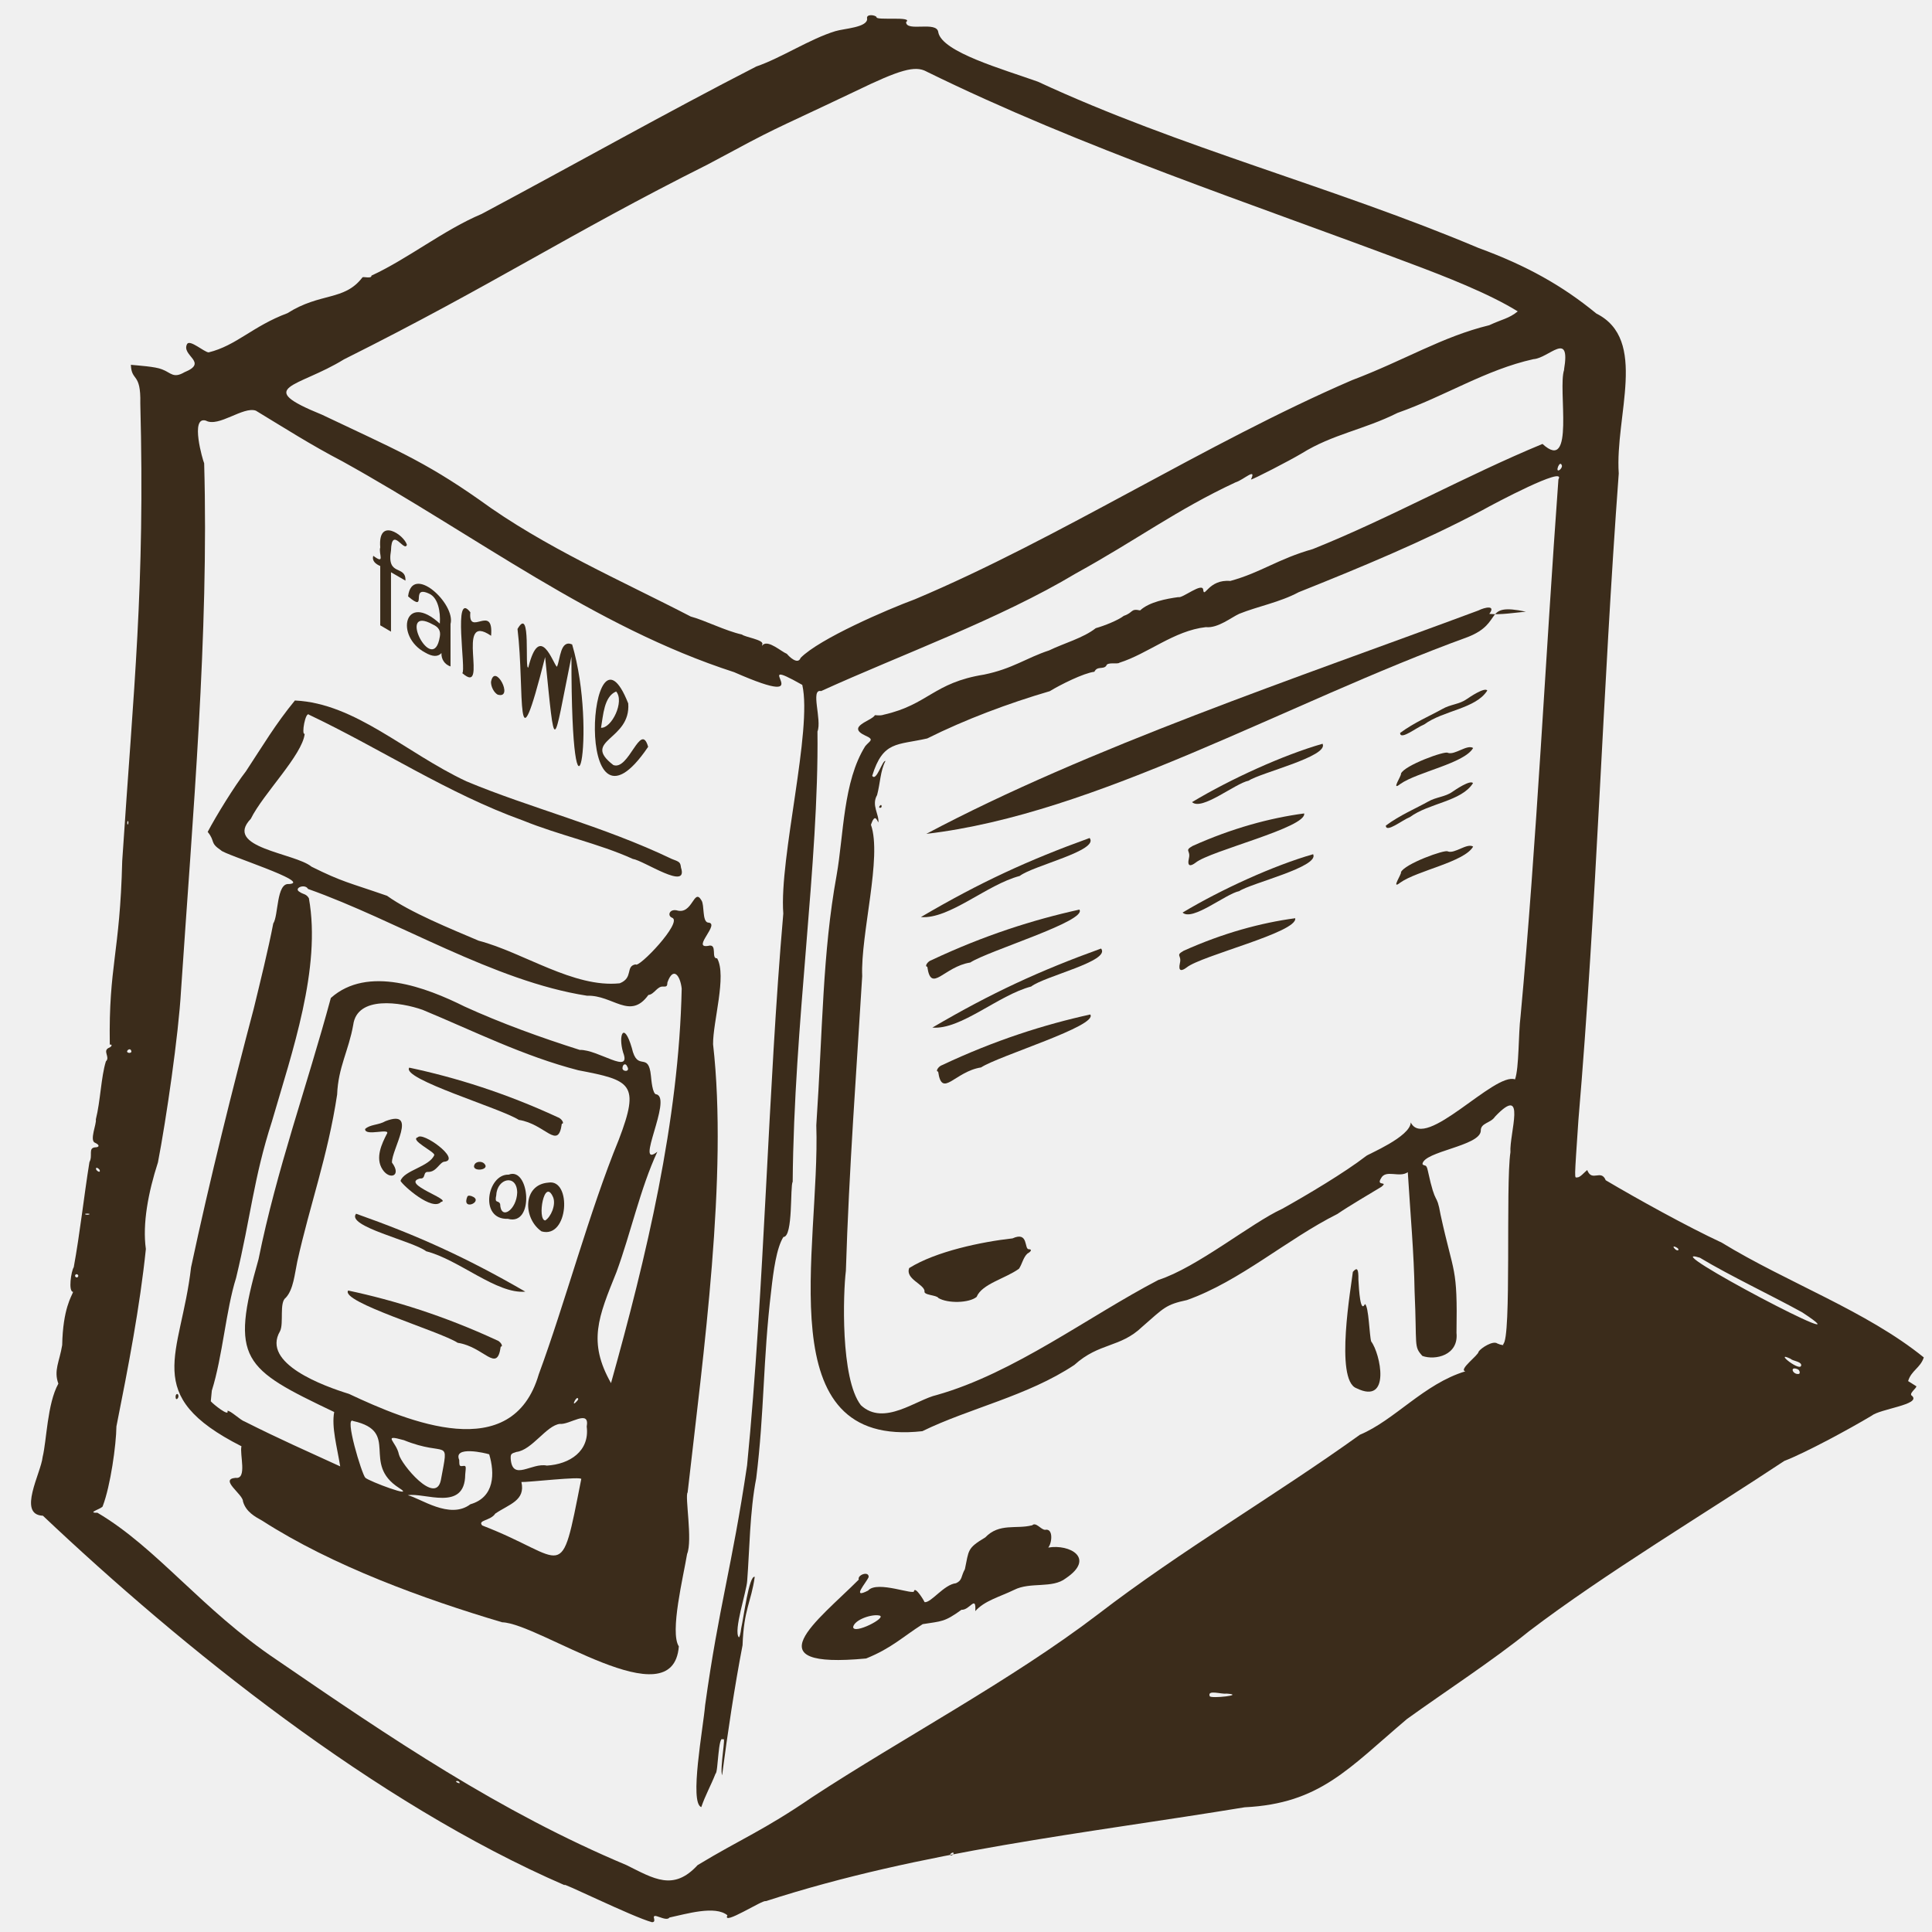
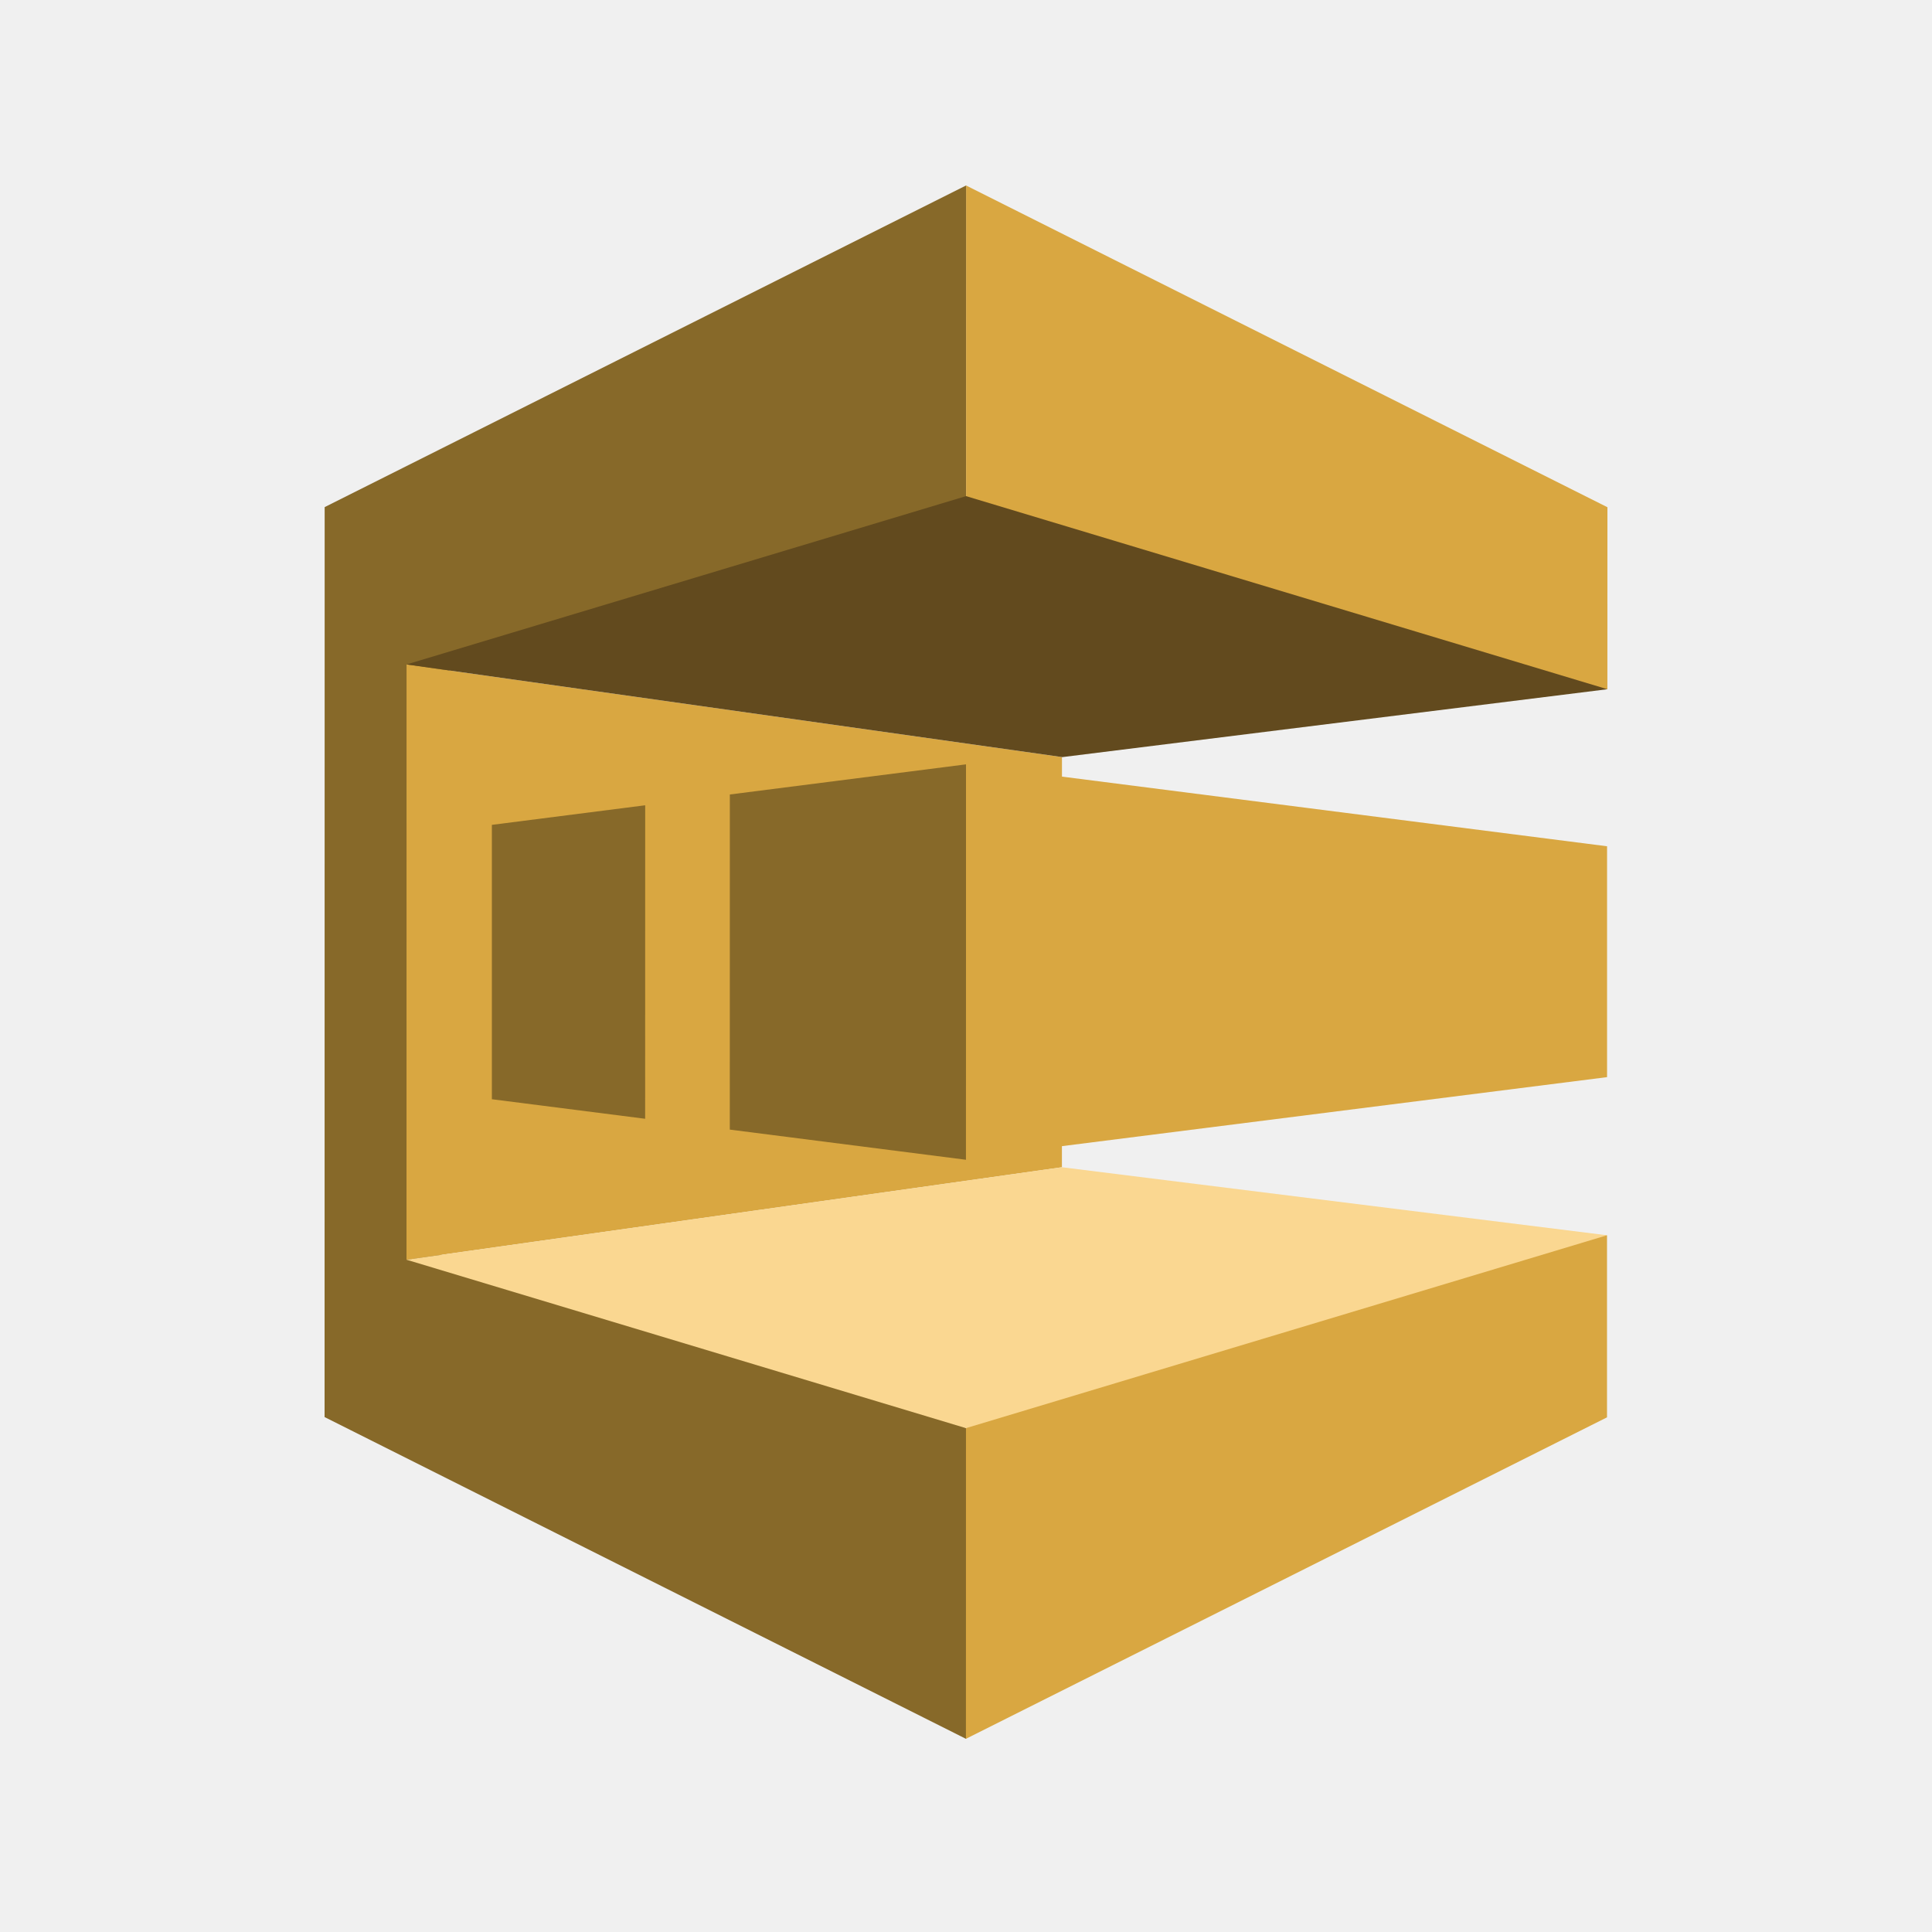
- <svg xmlns="http://www.w3.org/2000/svg" width="250" height="250" viewBox="0 0 58 58" fill="none">
-   <path d="M26.032 0.56C26.046 0.826 25.34 0.855 25.08 0.935C24.314 1.168 23.459 1.737 22.705 1.996C20.027 3.369 17.211 4.956 14.46 6.423C13.319 6.905 12.26 7.761 11.15 8.275C11.159 8.381 10.892 8.289 10.878 8.331C10.334 9.041 9.62 8.773 8.629 9.402C7.581 9.794 7.099 10.374 6.262 10.579C6.122 10.565 5.714 10.195 5.62 10.322C5.421 10.676 6.276 10.874 5.538 11.174C5.201 11.372 5.133 11.188 4.866 11.089C4.667 11.004 4.135 10.973 3.929 10.952C3.948 11.466 4.233 11.166 4.212 12.105C4.355 17.653 4.013 20.615 3.669 25.847C3.601 28.644 3.259 28.979 3.296 31.361C3.385 31.342 3.357 31.427 3.264 31.458C3.071 31.554 3.317 31.736 3.179 31.863C3.032 32.337 3.018 33.043 2.877 33.606C2.907 33.731 2.673 34.25 2.858 34.309C2.994 34.371 2.992 34.444 2.854 34.444C2.638 34.467 2.793 34.689 2.685 34.887C2.521 35.904 2.399 37.036 2.214 38.043C2.137 38.156 2.043 38.776 2.195 38.784C2.153 38.911 1.888 39.284 1.867 40.38C1.785 40.885 1.607 41.137 1.752 41.538C1.417 42.142 1.403 43.241 1.279 43.744C1.232 44.218 0.515 45.473 1.288 45.503C5.459 49.447 11.25 54.124 16.958 56.598C16.73 56.431 18.991 57.551 19.577 57.707C19.636 57.702 19.652 57.676 19.638 57.603C19.558 57.367 19.989 57.716 20.099 57.565C20.596 57.461 21.47 57.193 21.838 57.499C21.662 57.834 22.92 57.013 22.988 57.075C27.672 55.556 32.575 55.044 37.366 54.256C39.627 54.145 40.48 53.093 42.237 51.607C43.348 50.806 44.819 49.848 45.906 48.968C48.158 47.253 51.239 45.402 53.565 43.859C54.195 43.616 55.493 42.916 56.184 42.503C56.442 42.293 57.677 42.168 57.403 41.906C57.281 41.843 57.55 41.668 57.529 41.616C57.513 41.604 57.33 41.491 57.283 41.461C57.379 41.142 57.649 41.069 57.754 40.751C56.03 39.354 53.645 38.503 51.688 37.305C50.653 36.824 49.149 35.991 48.205 35.432C48.064 35.085 47.792 35.5 47.649 35.125C47.565 35.189 47.438 35.352 47.347 35.347C47.263 35.347 47.26 35.486 47.385 33.625C47.937 27.148 48.111 20.75 48.596 14.214C48.479 12.48 49.486 10.195 47.923 9.412C46.907 8.577 45.827 7.971 44.388 7.445C40.04 5.61 35.422 4.433 31.158 2.452C30.117 2.079 28.283 1.567 28.168 0.97C28.131 0.616 27.208 0.97 27.201 0.664C27.44 0.477 26.273 0.626 26.315 0.513C26.28 0.451 26.006 0.409 26.029 0.553L26.032 0.56ZM27.812 2.147C32.484 4.442 37.544 6.1 42.387 7.926C43.369 8.294 44.693 8.808 45.564 9.348C45.302 9.563 45.096 9.582 44.709 9.763C43.287 10.11 42.181 10.81 40.586 11.414C36.19 13.311 31.786 16.172 27.468 17.99C26.636 18.297 24.598 19.176 24.035 19.75C23.953 19.969 23.691 19.714 23.623 19.629C23.45 19.559 23.075 19.212 22.904 19.356C22.873 19.398 22.869 19.396 22.887 19.337C22.925 19.205 22.356 19.125 22.274 19.049C21.782 18.941 21.147 18.617 20.737 18.509C18.673 17.438 16.339 16.429 14.387 15.002C12.71 13.825 11.794 13.464 9.667 12.45C7.584 11.603 8.943 11.641 10.325 10.789C14.837 8.534 17.021 7.056 21.245 4.938C23.543 3.704 22.826 4.095 25.673 2.742C27.02 2.088 27.468 1.963 27.81 2.145L27.812 2.147ZM46.956 11.103C46.759 11.669 47.295 14.235 46.307 13.327C44.013 14.275 41.708 15.565 39.412 16.483C38.35 16.785 37.858 17.188 36.933 17.441C36.286 17.384 36.155 17.971 36.122 17.714C36.111 17.457 35.492 17.974 35.373 17.926C35.021 17.974 34.501 18.07 34.227 18.325C33.934 18.261 34.03 18.391 33.737 18.488C33.569 18.62 33.152 18.787 32.896 18.858C32.519 19.155 31.936 19.311 31.495 19.526C30.811 19.75 30.399 20.077 29.541 20.252C28.021 20.495 27.871 21.151 26.533 21.455C26.406 21.502 26.242 21.453 26.261 21.478C26.151 21.646 25.401 21.813 25.975 22.082C26.264 22.21 26.114 22.233 25.975 22.401C25.31 23.462 25.331 25.054 25.116 26.273C24.689 28.623 24.701 30.875 24.506 33.781C24.628 37.508 23.028 43.487 27.69 42.965C29.091 42.279 30.851 41.909 32.252 40.977C33.002 40.298 33.627 40.468 34.29 39.831C34.946 39.26 34.991 39.166 35.633 39.029C37.228 38.463 38.627 37.208 40.15 36.444C40.496 36.206 41.136 35.833 41.469 35.63C41.694 35.449 41.302 35.623 41.457 35.378C41.598 35.092 42.012 35.371 42.263 35.189C42.34 36.441 42.45 37.637 42.467 38.769C42.542 40.439 42.436 40.411 42.701 40.706C43.085 40.845 43.793 40.689 43.725 40.015C43.758 37.984 43.648 38.309 43.247 36.467C43.118 35.736 43.113 36.293 42.863 35.139C42.818 34.92 42.762 35.029 42.703 34.946C42.741 34.562 44.425 34.408 44.454 33.951C44.444 33.706 44.753 33.722 44.88 33.524C45.843 32.51 45.309 34.04 45.344 34.592C45.196 35.562 45.384 40.218 45.124 40.352C45.166 40.397 45.063 40.383 44.948 40.331C44.824 40.239 44.463 40.463 44.388 40.578C44.393 40.68 43.772 41.123 43.992 41.168C42.746 41.545 41.869 42.635 40.825 43.072C38.306 44.883 35.457 46.543 32.955 48.468C30.368 50.442 27.065 52.195 24.387 53.949C22.913 54.959 22.248 55.202 20.943 55.992C20.217 56.782 19.631 56.4 18.808 55.992C15.004 54.395 11.749 52.19 8.303 49.827C6.059 48.322 4.716 46.47 2.926 45.414C2.57 45.421 3.088 45.286 3.085 45.213C3.317 44.607 3.488 43.383 3.495 42.822C3.854 41.022 4.201 39.22 4.379 37.496C4.273 36.743 4.449 35.8 4.742 34.894C4.99 33.604 5.36 31.073 5.435 29.731C5.784 24.512 6.274 19.032 6.129 13.907C6.091 13.829 5.698 12.485 6.18 12.627C6.562 12.839 7.303 12.19 7.682 12.329C8.528 12.841 9.334 13.358 10.285 13.853C14.282 16.07 17.829 18.818 22.039 20.179C24.823 21.403 22.325 19.563 24.085 20.561C24.394 21.912 23.389 25.757 23.515 27.427C23.051 32.76 22.953 38.635 22.428 43.991C21.971 47.069 21.582 48.209 21.168 51.195C21.109 51.886 20.69 54.124 21.053 54.251C21.175 53.891 21.343 53.6 21.482 53.244C21.561 53.221 21.557 52.048 21.709 52.225C21.805 52.056 21.604 53.086 21.678 53.296C21.84 52.044 22.051 50.645 22.292 49.39C22.332 48.294 22.548 48.112 22.658 47.338C22.487 47.282 22.328 48.548 22.25 48.888C22.234 49.036 22.203 49.154 22.182 49.154C22.009 48.97 22.414 47.772 22.431 47.459C22.501 46.572 22.508 45.367 22.702 44.381C22.951 42.371 22.901 40.833 23.152 38.748C23.218 38.156 23.311 37.465 23.518 37.135C23.815 37.135 23.715 35.606 23.797 35.479C23.836 30.727 24.586 25.92 24.541 21.96C24.68 21.613 24.319 20.669 24.649 20.747C27.062 19.648 30.005 18.589 32.299 17.214C34.126 16.209 35.319 15.306 37.092 14.48C37.334 14.407 37.734 14.016 37.554 14.396C37.615 14.396 38.714 13.829 39.077 13.612C40.014 13.03 40.937 12.905 41.954 12.396C43.388 11.891 44.599 11.101 46.035 10.782C46.499 10.754 47.157 9.895 46.953 11.098L46.956 11.103ZM46.892 13.988C46.892 14.023 46.864 14.072 46.827 14.103C46.66 14.226 46.836 13.759 46.892 13.988ZM46.785 14.391C46.401 19.632 46.133 25.283 45.648 30.512C45.581 31.035 45.606 32.059 45.482 32.404C44.864 32.177 42.781 34.566 42.352 33.696C42.338 34.13 41.063 34.651 41.014 34.703C40.37 35.201 39.231 35.878 38.496 36.288C37.561 36.717 35.935 38.052 34.775 38.425C32.688 39.512 30.445 41.222 28.126 41.878C27.51 42.015 26.535 42.831 25.844 42.185C25.226 41.388 25.312 38.802 25.394 38.151C25.486 35.135 25.718 32.057 25.884 29.304C25.832 28.05 26.488 25.724 26.146 24.759C26.261 24.429 26.315 24.594 26.369 24.691C26.397 24.446 26.153 24.174 26.331 23.868C26.427 23.509 26.427 23.141 26.582 22.846C26.493 22.804 26.31 23.483 26.184 23.29C26.509 22.238 26.929 22.375 27.836 22.169C28.972 21.601 30.274 21.113 31.514 20.75C31.832 20.556 32.528 20.207 32.854 20.167C32.941 19.985 33.119 20.106 33.21 19.988C33.238 19.863 33.552 19.948 33.604 19.896C34.459 19.627 35.246 18.933 36.2 18.827C36.563 18.867 36.973 18.528 37.205 18.426C37.76 18.202 38.421 18.082 38.988 17.778C40.817 17.047 42.748 16.249 44.505 15.315C44.861 15.115 47.026 13.969 46.787 14.388L46.785 14.391ZM3.845 24.736C3.814 24.818 3.812 24.613 3.845 24.653C3.856 24.667 3.859 24.707 3.845 24.736ZM3.945 31.569C3.945 31.592 3.917 31.609 3.88 31.609C3.713 31.592 3.922 31.401 3.945 31.569ZM2.996 35.137C3.015 35.229 2.889 35.142 2.884 35.099C2.865 35.007 2.989 35.092 2.996 35.137ZM2.675 36.458C2.647 36.47 2.596 36.47 2.568 36.458C2.488 36.427 2.753 36.427 2.675 36.458ZM50.353 37.463C50.444 37.533 50.348 37.571 50.28 37.491C50.201 37.413 50.248 37.397 50.353 37.463ZM51.032 37.758C51.932 38.3 53.223 38.909 54.106 39.399C56.348 40.871 49.561 37.3 51.032 37.758ZM2.343 38.326C2.315 38.383 2.226 38.328 2.261 38.276C2.289 38.22 2.378 38.274 2.343 38.326ZM53.752 40.791C53.82 40.859 54.052 40.869 54.073 40.97C54.097 41.239 53.216 40.534 53.752 40.791ZM53.963 41.104C54.034 41.13 54.055 41.248 53.991 41.248C53.811 41.265 53.722 41.005 53.963 41.104ZM36.821 50.843C37.416 50.883 36.343 51.001 36.317 50.921C36.237 50.714 36.67 50.869 36.821 50.843ZM13.795 53.508C13.811 53.534 13.795 53.541 13.753 53.525C13.607 53.471 13.76 53.433 13.795 53.508ZM28.62 55.659C28.606 55.683 28.576 55.702 28.55 55.702C28.454 55.678 28.665 55.549 28.62 55.659Z" fill="#3B2C1B" />
-   <path d="M8.856 21.026C8.271 21.738 7.903 22.365 7.383 23.155C7.041 23.594 6.49 24.49 6.235 24.974C6.474 25.269 6.286 25.292 6.635 25.528C6.731 25.655 9.407 26.491 8.676 26.54C8.294 26.497 8.362 27.491 8.203 27.724C8.062 28.469 7.797 29.54 7.619 30.274C6.994 32.639 6.3 35.399 5.736 38.045C5.431 40.701 4.208 41.878 7.249 43.418C7.188 43.649 7.43 44.414 7.073 44.366C6.572 44.409 7.298 44.859 7.294 45.072C7.383 45.39 7.661 45.534 7.875 45.654C9.983 47.01 12.72 48.003 15.074 48.702C16.189 48.732 20.203 51.652 20.379 49.426C20.102 49.001 20.517 47.324 20.627 46.652C20.798 46.244 20.554 44.902 20.643 44.805C21.114 40.649 21.857 35.293 21.407 31.349C21.4 30.675 21.824 29.295 21.529 28.769C21.332 28.79 21.557 28.311 21.257 28.396C20.749 28.481 21.651 27.707 21.25 27.696C21.077 27.653 21.152 27.172 21.06 27.033C20.828 26.63 20.798 27.479 20.311 27.328C20.086 27.288 20.032 27.498 20.179 27.552C20.507 27.679 19.16 29.087 19.081 28.951C18.767 29.007 19.024 29.354 18.605 29.519C17.225 29.665 15.707 28.59 14.371 28.241C13.54 27.887 12.319 27.394 11.619 26.892C10.454 26.488 10.283 26.481 9.353 26.019C8.854 25.604 6.694 25.453 7.53 24.58C7.898 23.832 9.079 22.665 9.147 22.03C9.039 22.073 9.173 21.339 9.278 21.457C11.434 22.481 13.46 23.828 15.7 24.632C16.782 25.073 17.986 25.325 18.996 25.785C19.334 25.837 20.674 26.755 20.444 26.047C20.423 25.887 20.409 25.875 20.165 25.785C18.115 24.802 15.887 24.247 13.999 23.455C12.167 22.594 10.667 21.115 8.859 21.03L8.856 21.026ZM9.245 26.686C11.928 27.637 14.826 29.458 17.621 29.892C18.401 29.866 18.912 30.635 19.465 29.87C19.641 29.854 19.73 29.601 19.908 29.618C20.015 29.623 20.032 29.606 20.037 29.491C20.215 28.998 20.423 29.293 20.465 29.679C20.381 33.665 19.402 37.732 18.343 41.522C17.64 40.281 17.963 39.541 18.507 38.189C18.933 37.031 19.224 35.672 19.734 34.576C19.031 35.128 20.186 32.986 19.711 32.854C19.584 32.866 19.552 32.387 19.542 32.302C19.467 31.533 19.137 32.21 18.968 31.46C18.727 30.639 18.553 31.078 18.706 31.595C18.968 32.286 17.954 31.503 17.405 31.519C16.229 31.146 15.037 30.715 13.947 30.217C12.797 29.644 11.038 28.972 9.932 29.96C9.208 32.635 8.303 35.118 7.762 37.8C6.9 40.826 7.289 41.081 10.033 42.39C9.948 42.84 10.119 43.44 10.213 44.022C9.238 43.574 8.397 43.206 7.345 42.675C7.221 42.638 6.914 42.336 6.827 42.354C6.9 42.55 6.403 42.159 6.328 42.067L6.359 41.748C6.682 40.725 6.783 39.328 7.087 38.366C7.535 36.51 7.608 35.392 8.163 33.668C8.765 31.592 9.651 29.066 9.273 26.965C9.194 26.83 9.1 26.851 9.004 26.781C8.791 26.672 9.14 26.519 9.243 26.679L9.245 26.686ZM12.682 30.314C14.207 30.946 15.723 31.708 17.361 32.13C18.942 32.432 19.221 32.529 18.577 34.213C17.696 36.359 16.953 39.151 16.175 41.255C15.379 43.991 12.258 42.682 10.475 41.845C9.735 41.616 7.835 40.935 8.407 39.963C8.526 39.722 8.376 39.1 8.58 38.958C8.809 38.713 8.847 38.241 8.924 37.876C9.304 36.161 9.84 34.715 10.121 32.859C10.152 32.04 10.468 31.54 10.604 30.767C10.721 29.884 12.026 30.083 12.687 30.316L12.682 30.314ZM18.83 32.019C18.928 32.179 18.701 32.182 18.687 32.076C18.687 31.944 18.788 31.904 18.83 32.019ZM17.359 42.001C17.359 42.015 17.331 42.055 17.293 42.09C17.131 42.263 17.323 41.859 17.359 42.001ZM17.614 42.829C17.705 43.562 17.106 43.958 16.417 43.998C15.962 43.902 15.386 44.48 15.332 43.798C15.327 43.652 15.339 43.638 15.505 43.588C15.972 43.532 16.405 42.791 16.808 42.746C17.096 42.781 17.71 42.288 17.614 42.826V42.829ZM10.607 42.661C12.029 42.98 10.827 43.928 11.982 44.671C12.518 45.008 11.073 44.468 10.967 44.362C10.862 44.26 10.325 42.482 10.604 42.661H10.607ZM12.113 43.23C13.446 43.774 13.483 43.09 13.235 44.435C13.076 45.204 12.043 43.956 11.975 43.661C11.9 43.281 11.452 43.046 12.113 43.232V43.23ZM14.685 43.656C14.856 44.222 14.854 44.949 14.121 45.159C13.5 45.631 12.612 44.97 12.242 44.888C12.734 44.796 13.959 45.397 13.966 44.265C13.994 44.003 13.994 43.998 13.891 44.01C13.795 44.022 13.788 44.01 13.786 43.829C13.598 43.392 14.578 43.623 14.683 43.659L14.685 43.656ZM17.45 44.402C16.806 47.659 17.047 46.782 14.477 45.796C14.327 45.631 14.73 45.657 14.868 45.44C15.287 45.154 15.78 45.05 15.653 44.491C15.812 44.505 17.488 44.312 17.45 44.404V44.402Z" fill="#3B2C1B" />
-   <path d="M40.614 38.18C40.572 38.571 40.061 41.432 40.721 41.675C41.771 42.192 41.438 40.628 41.164 40.272C41.11 40.097 41.092 39.213 40.977 39.149C40.839 39.432 40.797 38.729 40.78 38.413C40.785 38.099 40.747 38.029 40.616 38.18H40.614Z" fill="#3B2C1B" />
-   <path d="M5.272 41.937C5.272 42.062 5.361 41.982 5.357 41.911C5.352 41.812 5.265 41.84 5.272 41.937Z" fill="#3B2C1B" />
-   <path d="M30.98 45.791C30.514 45.914 30 45.713 29.579 46.154C29.03 46.482 29.089 46.532 28.967 47.107C28.845 47.324 28.897 47.44 28.7 47.529C28.335 47.569 27.955 48.121 27.758 48.098C27.749 48.069 27.491 47.631 27.44 47.756C27.491 47.921 26.338 47.432 26.062 47.749C25.54 48.02 26.008 47.515 26.078 47.343C26.083 47.15 25.729 47.284 25.781 47.421C24.53 48.671 22.55 50.112 26.001 49.789C26.765 49.48 27.081 49.152 27.7 48.758C28.269 48.666 28.346 48.702 28.864 48.327C29.11 48.345 29.307 47.862 29.279 48.367C29.553 48.055 30.005 47.942 30.443 47.73C30.933 47.48 31.589 47.699 31.997 47.381C32.894 46.777 32.114 46.348 31.469 46.459C31.584 46.322 31.624 45.881 31.383 45.925C31.261 45.942 31.095 45.666 30.98 45.798V45.791ZM26.397 48.499C26.657 48.553 25.617 49.084 25.612 48.843C25.657 48.619 26.179 48.449 26.397 48.499Z" fill="#3B2C1B" />
-   <path d="M26.399 24.21C26.367 24.271 26.472 24.259 26.467 24.21C26.467 24.144 26.427 24.163 26.399 24.21Z" fill="#3B2C1B" />
-   <path d="M44.382 18.327C38.932 20.356 32.684 22.443 27.809 25.033C32.921 24.436 38.572 21.122 44.063 19.124C45.174 18.69 44.48 18.084 45.809 18.363C45.486 18.391 45.047 18.464 44.71 18.429C44.912 18.16 44.586 18.226 44.382 18.327Z" fill="#3B2C1B" />
-   <path d="M30.397 37.177C29.476 37.279 28.096 37.566 27.293 38.069C27.175 38.397 27.733 38.547 27.756 38.758C27.71 38.887 28.122 38.873 28.171 38.967C28.452 39.135 29.092 39.121 29.319 38.934C29.476 38.543 30.186 38.383 30.591 38.088C30.687 37.944 30.718 37.748 30.844 37.633C30.962 37.569 30.985 37.503 30.889 37.503C30.737 37.512 30.889 36.953 30.397 37.177Z" fill="#3B2C1B" />
-   <path d="M11.572 33.658C11.368 33.779 11.106 33.753 10.961 33.894C10.949 34.132 11.755 33.84 11.61 34.047C11.471 34.319 11.251 34.76 11.485 35.111C11.696 35.434 12.069 35.305 11.767 34.901C11.75 34.514 12.568 33.276 11.572 33.658Z" fill="#3B2C1B" />
-   <path d="M12.54 34.142C12.296 34.224 13.037 34.569 13.039 34.672C12.898 35.026 12.127 35.133 12.024 35.451C12.102 35.597 12.978 36.373 13.24 36.083C13.592 36.022 12.008 35.538 12.61 35.378C12.798 35.397 12.683 35.166 12.858 35.182C13.114 35.184 13.203 34.868 13.36 34.873C13.828 34.79 12.676 33.958 12.542 34.144L12.54 34.142Z" fill="#3B2C1B" />
-   <path d="M14.246 34.958C14.125 35.196 14.743 35.137 14.535 34.929C14.455 34.852 14.296 34.866 14.246 34.958Z" fill="#3B2C1B" />
-   <path d="M15.271 35.264C14.629 35.236 14.372 36.623 15.248 36.59C16.056 36.816 15.895 35.012 15.271 35.264ZM15.527 35.797C15.513 36.316 15.032 36.654 15.014 36.144C14.96 36.012 14.838 36.156 14.899 35.875C14.922 35.373 15.515 35.234 15.527 35.797Z" fill="#3B2C1B" />
-   <path d="M16.462 35.503C15.684 35.562 15.698 36.583 16.258 36.967C17.075 37.198 17.169 35.38 16.462 35.503ZM16.607 35.946C16.696 36.177 16.534 36.538 16.368 36.639C16.119 36.621 16.337 35.319 16.607 35.946Z" fill="#3B2C1B" />
-   <path d="M14.008 35.986C13.908 36.356 14.547 36.047 14.151 35.906C14.053 35.88 14.034 35.892 14.008 35.986Z" fill="#3B2C1B" />
-   <path d="M10.69 36.437C10.383 36.816 12.394 37.255 12.794 37.564C13.785 37.817 14.91 38.854 15.77 38.776C13.985 37.743 12.518 37.083 10.69 36.437Z" fill="#3B2C1B" />
-   <path d="M10.452 38.743C10.206 39.083 13.202 39.963 13.741 40.312C14.538 40.432 14.922 41.241 15.032 40.427C15.123 40.427 15.025 40.267 14.91 40.232C13.329 39.501 11.841 39.038 10.454 38.743H10.452Z" fill="#3B2C1B" />
-   <path d="M12.286 32.052C12.04 32.392 15.036 33.271 15.575 33.62C16.372 33.741 16.756 34.55 16.866 33.736C16.957 33.736 16.859 33.576 16.744 33.54C15.163 32.809 13.675 32.347 12.288 32.052H12.286Z" fill="#3B2C1B" />
-   <path d="M32.709 25.155C33.018 25.533 31.01 25.986 30.612 26.297C29.623 26.556 28.503 27.601 27.646 27.531C29.424 26.486 30.886 25.816 32.709 25.158V25.155Z" fill="#3B2C1B" />
-   <path d="M33.054 28.474C33.363 28.852 31.355 29.304 30.957 29.616C29.968 29.875 28.848 30.92 27.991 30.849C29.769 29.804 31.231 29.134 33.054 28.476V28.474Z" fill="#3B2C1B" />
-   <path d="M32.404 27.306C32.653 27.646 29.661 28.545 29.127 28.896C28.33 29.021 27.953 29.835 27.838 29.021C27.747 29.021 27.845 28.861 27.96 28.826C29.537 28.082 31.022 27.611 32.407 27.306H32.404Z" fill="#3B2C1B" />
-   <path d="M32.73 30.455C32.978 30.795 29.987 31.694 29.452 32.045C28.656 32.17 28.279 32.984 28.164 32.17C28.073 32.17 28.171 32.01 28.286 31.974C29.862 31.231 31.348 30.759 32.733 30.455H32.73Z" fill="#3B2C1B" />
-   <path d="M39.705 22.33C39.895 22.709 37.836 23.198 37.487 23.436C37.079 23.518 36.076 24.351 35.786 24.08C36.95 23.382 38.527 22.665 39.705 22.328V22.33Z" fill="#3B2C1B" />
-   <path d="M39.422 25.646C39.611 26.026 37.552 26.514 37.203 26.752C36.795 26.835 35.792 27.667 35.502 27.396C36.666 26.698 38.243 25.981 39.422 25.644V25.646Z" fill="#3B2C1B" />
-   <path d="M39.152 24.42C39.234 24.842 36.331 25.54 35.893 25.898C35.743 26.012 35.633 26.021 35.692 25.766C35.75 25.521 35.546 25.545 35.799 25.398C36.983 24.865 38.126 24.556 39.152 24.42Z" fill="#3B2C1B" />
-   <path d="M38.883 27.566C38.965 27.988 36.062 28.686 35.623 29.045C35.474 29.158 35.364 29.168 35.422 28.913C35.481 28.667 35.277 28.691 35.53 28.545C36.713 28.012 37.856 27.703 38.883 27.566Z" fill="#3B2C1B" />
-   <path d="M44.649 20.731C44.302 21.28 43.327 21.328 42.758 21.747C42.524 21.839 42.036 22.235 42.032 22.004C42.449 21.693 42.946 21.483 43.299 21.285C43.543 21.143 43.812 21.146 44.032 20.988C44.108 20.936 44.574 20.617 44.651 20.731H44.649Z" fill="#3B2C1B" />
-   <path d="M44.22 23.512C43.873 24.061 42.899 24.108 42.329 24.528C42.095 24.62 41.608 25.016 41.603 24.785C42.02 24.474 42.517 24.264 42.87 24.066C43.114 23.924 43.384 23.927 43.604 23.769C43.679 23.717 44.145 23.398 44.222 23.512H44.22Z" fill="#3B2C1B" />
-   <path d="M44.224 22.457C43.957 22.919 42.552 23.174 42.039 23.535C41.739 23.773 42.092 23.264 42.057 23.226C42.153 22.978 43.393 22.528 43.465 22.601C43.676 22.676 44.042 22.339 44.224 22.455V22.457Z" fill="#3B2C1B" />
-   <path d="M44.224 25.417C43.957 25.88 42.552 26.134 42.039 26.495C41.739 26.733 42.092 26.224 42.057 26.186C42.153 25.939 43.393 25.488 43.465 25.561C43.676 25.637 44.042 25.299 44.224 25.415V25.417Z" fill="#3B2C1B" />
-   <path d="M11.415 18.775V16.992C11.288 16.938 11.157 16.844 11.206 16.686C11.579 16.964 11.356 16.622 11.415 16.431C11.342 15.513 12.13 16.058 12.216 16.355C12.139 16.596 11.759 15.777 11.738 16.525C11.6 17.325 12.19 16.943 12.172 17.431L11.738 17.179V18.962L11.415 18.773V18.775Z" fill="#3B2C1B" />
-   <path d="M12.761 19.589C11.85 19.106 12.138 17.747 13.204 18.721C13.228 18.358 13.15 17.945 12.888 17.825C12.284 17.54 12.867 18.433 12.251 17.903C12.37 16.907 13.687 18.125 13.525 18.733V20.007C13.35 19.95 13.244 19.79 13.253 19.606C13.146 19.724 12.982 19.719 12.761 19.589ZM12.993 18.747C11.876 18.127 13.005 20.346 13.204 19.113C13.237 18.934 13.164 18.823 12.993 18.747Z" fill="#3B2C1B" />
-   <path d="M13.877 20.207C14.003 20.165 13.586 17.681 14.12 18.381C14.05 19.143 14.825 18.096 14.743 19.087C13.628 18.318 14.699 20.931 13.877 20.207Z" fill="#3B2C1B" />
-   <path d="M14.939 20.853C14.829 20.79 14.74 20.622 14.74 20.474C14.85 19.863 15.447 21.002 14.939 20.853Z" fill="#3B2C1B" />
-   <path d="M17.152 19.726C16.59 22.481 16.674 22.764 16.365 19.726C15.444 23.37 15.763 20.74 15.536 18.882C15.96 18.146 15.739 20.139 15.861 20.037C16.206 18.651 16.604 19.927 16.719 20.018C16.822 19.802 16.815 19.191 17.176 19.346C17.958 21.995 17.15 25.846 17.155 19.726H17.152Z" fill="#3B2C1B" />
-   <path d="M18.86 21.118C18.945 22.231 17.433 22.212 18.413 22.967C18.881 23.146 19.233 21.639 19.458 22.42C17.173 25.792 17.677 18.113 18.86 21.118ZM18.043 21.849C18.366 21.865 18.755 21.056 18.497 20.759C18.129 20.912 18.11 21.478 18.043 21.849Z" fill="#3B2C1B" />
+ <svg xmlns="http://www.w3.org/2000/svg" width="250" height="250" fill="none">
+   <g clip-path="url(#a)">
+     <path fill="#D9A741" d="m207.994 89.186-2.666-.045-80.271-23.84-.048-1.104V24L208 65.635l-.006 23.55Z" />
+     <path fill="#876929" d="M125 66.607 125.008 24 42.011 65.619 42 183.366l.041.021v.001l82.951 41.614.275-.385-.107-39.595-.163-.221-5.185-3.709-64.195-19.189.324-74.48L125 66.606Z" />
+     <path fill="#D9A741" d="m137.412 151.039-84.81 11.968.006-77.029 84.81 11.985-.006 53.076Z" />
+     <path fill="#876929" d="m94.435 146.17 30.562 3.903.006-51.166-30.562 3.899-.006 43.364Zm-30.787-3.931 19.834 2.529.006-40.566-19.84 2.535v35.502Z" />
+     <path fill="#624A1E" d="m52.608 85.978 72.4-21.78 82.986 24.988-70.524 8.783-84.862-11.99Z" />
+     <path fill="#D9A741" d="m207.953 139.381-82.956 10.502.005-50.976 82.951 10.6v29.874Zm-.006 20.463-1.785.077-80.91 24.569-.255.311-.006 40.201 82.956-41.599v-23.559Z" />
+     <path fill="#FAD791" d="m52.602 163.007 72.395 21.794 82.95-24.958-70.535-8.804-84.81 11.968Z" />
+   </g>
+   <defs>
+     <clipPath id="a">
+       <path fill="#fff" d="M42 24h166v201H42z" />
+     </clipPath>
+   </defs>
</svg>
